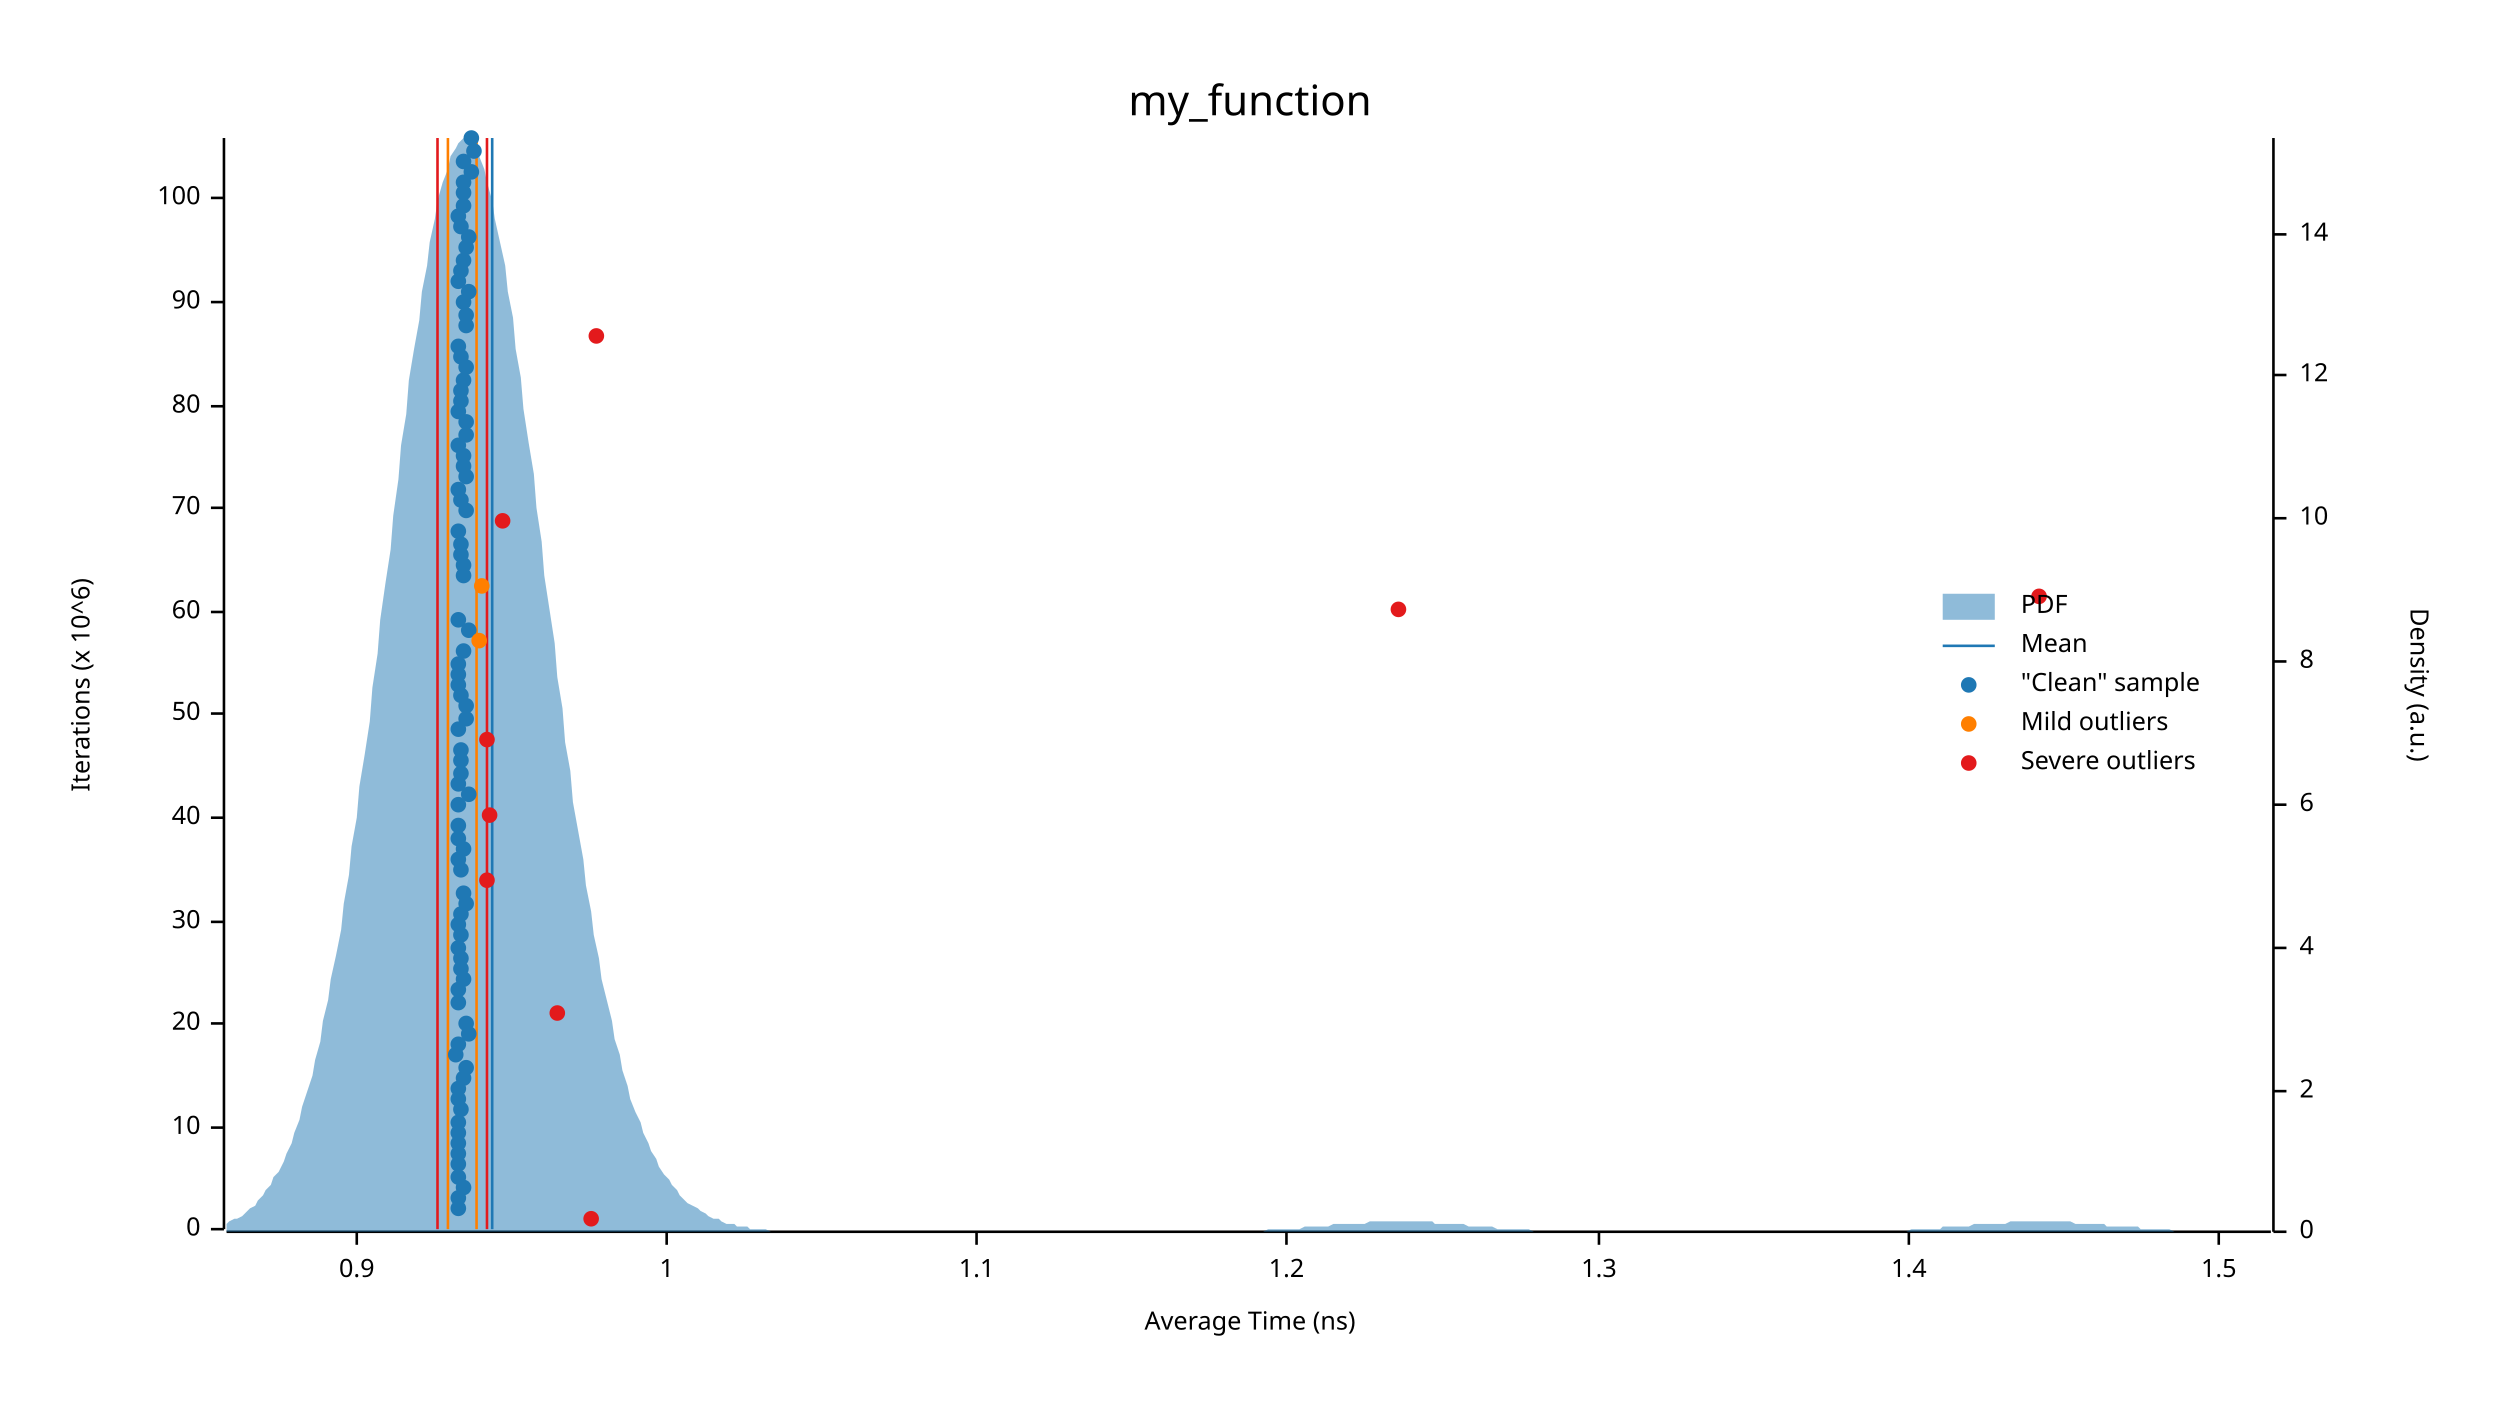
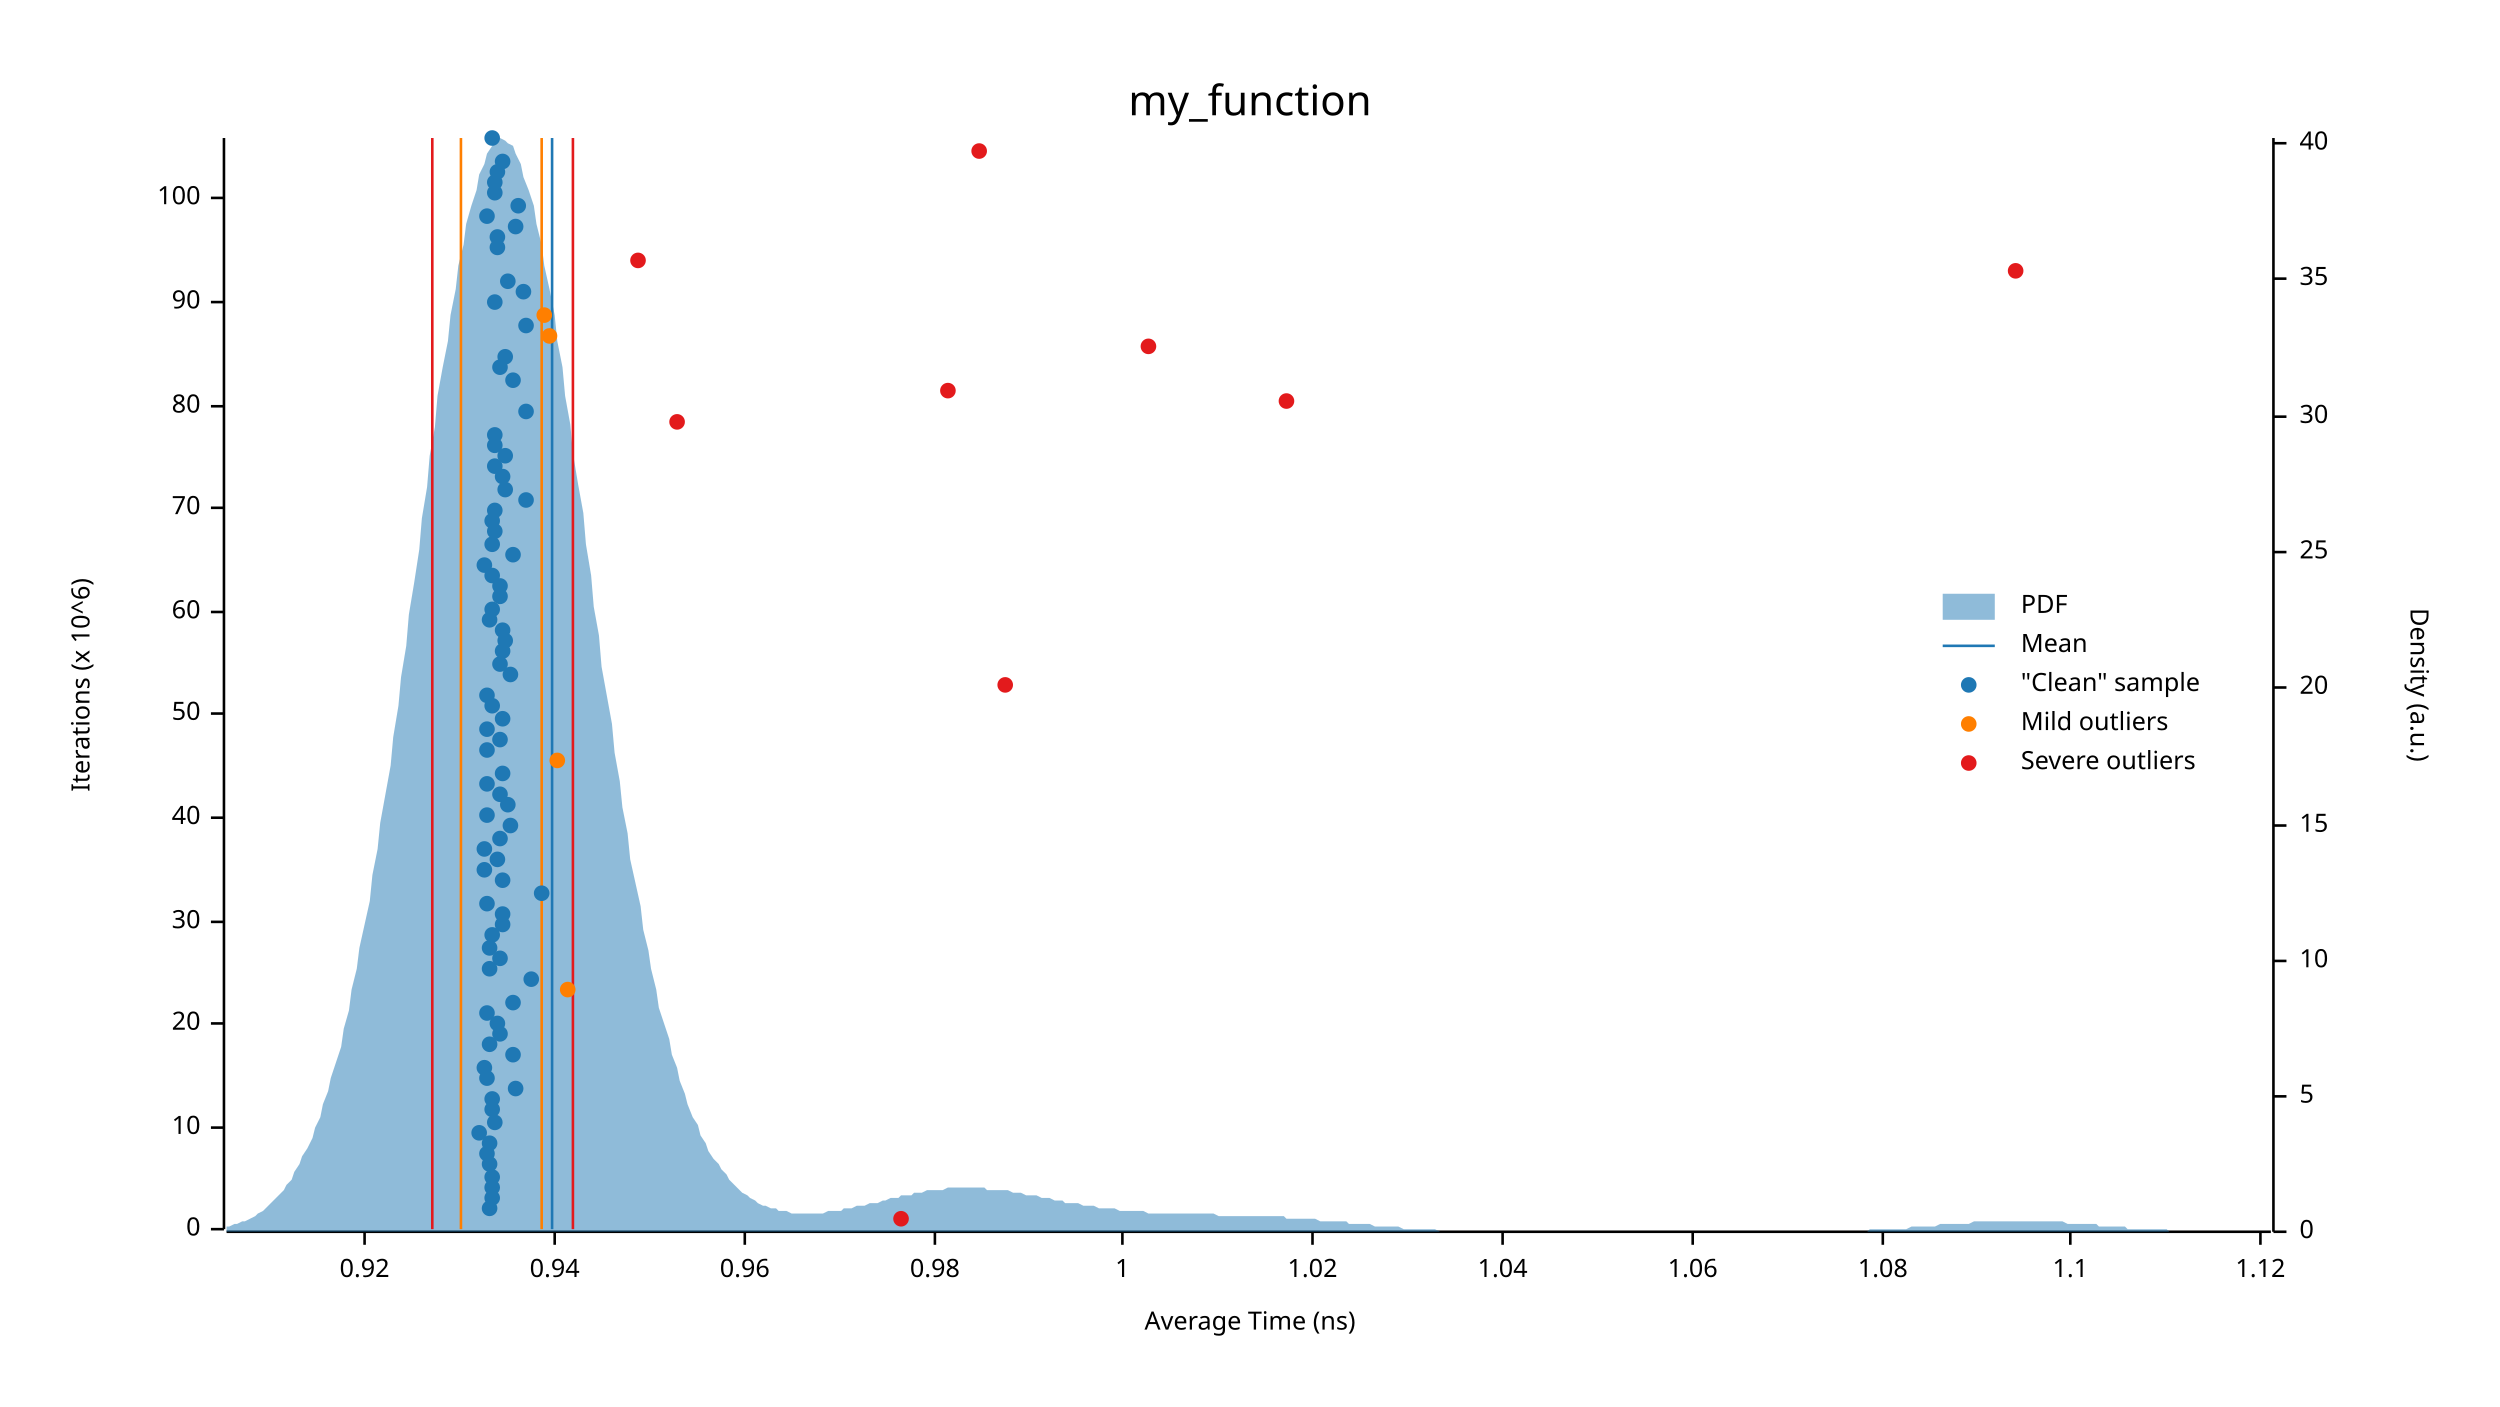
<svg xmlns="http://www.w3.org/2000/svg" width="960" height="540" viewBox="0 0 960 540">
  <text x="480" y="32" dy="0.76em" text-anchor="middle" font-family="sans-serif" font-size="16.129" opacity="1" fill="#000000">
my_function
</text>
  <text x="27" y="263" dy="0.76em" text-anchor="middle" font-family="sans-serif" font-size="9.677" opacity="1" fill="#000000" transform="rotate(270, 27, 263)">
Iterations (x 10^6)
</text>
  <text x="480" y="513" dy="-0.5ex" text-anchor="middle" font-family="sans-serif" font-size="9.677" opacity="1" fill="#000000">
Average Time (ns)
</text>
  <polyline fill="none" opacity="1" stroke="#000000" stroke-width="1" points="86,53 86,472 " />
  <text x="77" y="472" dy="0.5ex" text-anchor="end" font-family="sans-serif" font-size="9.677" opacity="1" fill="#000000">
0
</text>
  <polyline fill="none" opacity="1" stroke="#000000" stroke-width="1" points="81,472 86,472 " />
  <text x="77" y="433" dy="0.5ex" text-anchor="end" font-family="sans-serif" font-size="9.677" opacity="1" fill="#000000">
10
</text>
  <polyline fill="none" opacity="1" stroke="#000000" stroke-width="1" points="81,433 86,433 " />
  <text x="77" y="393" dy="0.5ex" text-anchor="end" font-family="sans-serif" font-size="9.677" opacity="1" fill="#000000">
20
</text>
  <polyline fill="none" opacity="1" stroke="#000000" stroke-width="1" points="81,393 86,393 " />
  <text x="77" y="354" dy="0.5ex" text-anchor="end" font-family="sans-serif" font-size="9.677" opacity="1" fill="#000000">
30
</text>
  <polyline fill="none" opacity="1" stroke="#000000" stroke-width="1" points="81,354 86,354 " />
  <text x="77" y="314" dy="0.5ex" text-anchor="end" font-family="sans-serif" font-size="9.677" opacity="1" fill="#000000">
40
</text>
  <polyline fill="none" opacity="1" stroke="#000000" stroke-width="1" points="81,314 86,314 " />
  <text x="77" y="274" dy="0.5ex" text-anchor="end" font-family="sans-serif" font-size="9.677" opacity="1" fill="#000000">
50
</text>
  <polyline fill="none" opacity="1" stroke="#000000" stroke-width="1" points="81,274 86,274 " />
  <text x="77" y="235" dy="0.5ex" text-anchor="end" font-family="sans-serif" font-size="9.677" opacity="1" fill="#000000">
60
</text>
  <polyline fill="none" opacity="1" stroke="#000000" stroke-width="1" points="81,235 86,235 " />
  <text x="77" y="195" dy="0.5ex" text-anchor="end" font-family="sans-serif" font-size="9.677" opacity="1" fill="#000000">
70
</text>
  <polyline fill="none" opacity="1" stroke="#000000" stroke-width="1" points="81,195 86,195 " />
  <text x="77" y="156" dy="0.5ex" text-anchor="end" font-family="sans-serif" font-size="9.677" opacity="1" fill="#000000">
80
</text>
  <polyline fill="none" opacity="1" stroke="#000000" stroke-width="1" points="81,156 86,156 " />
  <text x="77" y="116" dy="0.5ex" text-anchor="end" font-family="sans-serif" font-size="9.677" opacity="1" fill="#000000">
90
</text>
  <polyline fill="none" opacity="1" stroke="#000000" stroke-width="1" points="81,116 86,116 " />
  <text x="77" y="76" dy="0.5ex" text-anchor="end" font-family="sans-serif" font-size="9.677" opacity="1" fill="#000000">
100
</text>
  <polyline fill="none" opacity="1" stroke="#000000" stroke-width="1" points="81,76 86,76 " />
  <polyline fill="none" opacity="1" stroke="#000000" stroke-width="1" points="87,473 872,473 " />
-   <text x="137" y="483" dy="0.76em" text-anchor="middle" font-family="sans-serif" font-size="9.677" opacity="1" fill="#000000">
- 0.9
- </text>
-   <polyline fill="none" opacity="1" stroke="#000000" stroke-width="1" points="137,473 137,478 " />
-   <text x="256" y="483" dy="0.76em" text-anchor="middle" font-family="sans-serif" font-size="9.677" opacity="1" fill="#000000">
+   <text x="140" y="483" dy="0.76em" text-anchor="middle" font-family="sans-serif" font-size="9.677" opacity="1" fill="#000000">
+ 0.92
+ </text>
+   <polyline fill="none" opacity="1" stroke="#000000" stroke-width="1" points="140,473 140,478 " />
+   <text x="213" y="483" dy="0.76em" text-anchor="middle" font-family="sans-serif" font-size="9.677" opacity="1" fill="#000000">
+ 0.94
+ </text>
+   <polyline fill="none" opacity="1" stroke="#000000" stroke-width="1" points="213,473 213,478 " />
+   <text x="286" y="483" dy="0.76em" text-anchor="middle" font-family="sans-serif" font-size="9.677" opacity="1" fill="#000000">
+ 0.96
+ </text>
+   <polyline fill="none" opacity="1" stroke="#000000" stroke-width="1" points="286,473 286,478 " />
+   <text x="359" y="483" dy="0.76em" text-anchor="middle" font-family="sans-serif" font-size="9.677" opacity="1" fill="#000000">
+ 0.98
+ </text>
+   <polyline fill="none" opacity="1" stroke="#000000" stroke-width="1" points="359,473 359,478 " />
+   <text x="431" y="483" dy="0.76em" text-anchor="middle" font-family="sans-serif" font-size="9.677" opacity="1" fill="#000000">
1
</text>
-   <polyline fill="none" opacity="1" stroke="#000000" stroke-width="1" points="256,473 256,478 " />
-   <text x="375" y="483" dy="0.76em" text-anchor="middle" font-family="sans-serif" font-size="9.677" opacity="1" fill="#000000">
+   <polyline fill="none" opacity="1" stroke="#000000" stroke-width="1" points="431,473 431,478 " />
+   <text x="504" y="483" dy="0.76em" text-anchor="middle" font-family="sans-serif" font-size="9.677" opacity="1" fill="#000000">
+ 1.02
+ </text>
+   <polyline fill="none" opacity="1" stroke="#000000" stroke-width="1" points="504,473 504,478 " />
+   <text x="577" y="483" dy="0.76em" text-anchor="middle" font-family="sans-serif" font-size="9.677" opacity="1" fill="#000000">
+ 1.04
+ </text>
+   <polyline fill="none" opacity="1" stroke="#000000" stroke-width="1" points="577,473 577,478 " />
+   <text x="650" y="483" dy="0.76em" text-anchor="middle" font-family="sans-serif" font-size="9.677" opacity="1" fill="#000000">
+ 1.06
+ </text>
+   <polyline fill="none" opacity="1" stroke="#000000" stroke-width="1" points="650,473 650,478 " />
+   <text x="723" y="483" dy="0.76em" text-anchor="middle" font-family="sans-serif" font-size="9.677" opacity="1" fill="#000000">
+ 1.08
+ </text>
+   <polyline fill="none" opacity="1" stroke="#000000" stroke-width="1" points="723,473 723,478 " />
+   <text x="795" y="483" dy="0.76em" text-anchor="middle" font-family="sans-serif" font-size="9.677" opacity="1" fill="#000000">
1.1
</text>
-   <polyline fill="none" opacity="1" stroke="#000000" stroke-width="1" points="375,473 375,478 " />
-   <text x="494" y="483" dy="0.76em" text-anchor="middle" font-family="sans-serif" font-size="9.677" opacity="1" fill="#000000">
- 1.2
- </text>
-   <polyline fill="none" opacity="1" stroke="#000000" stroke-width="1" points="494,473 494,478 " />
-   <text x="614" y="483" dy="0.76em" text-anchor="middle" font-family="sans-serif" font-size="9.677" opacity="1" fill="#000000">
- 1.3
- </text>
-   <polyline fill="none" opacity="1" stroke="#000000" stroke-width="1" points="614,473 614,478 " />
-   <text x="733" y="483" dy="0.76em" text-anchor="middle" font-family="sans-serif" font-size="9.677" opacity="1" fill="#000000">
- 1.4
- </text>
-   <polyline fill="none" opacity="1" stroke="#000000" stroke-width="1" points="733,473 733,478 " />
-   <text x="852" y="483" dy="0.76em" text-anchor="middle" font-family="sans-serif" font-size="9.677" opacity="1" fill="#000000">
- 1.5
- </text>
-   <polyline fill="none" opacity="1" stroke="#000000" stroke-width="1" points="852,473 852,478 " />
+   <polyline fill="none" opacity="1" stroke="#000000" stroke-width="1" points="795,473 795,478 " />
+   <text x="868" y="483" dy="0.76em" text-anchor="middle" font-family="sans-serif" font-size="9.677" opacity="1" fill="#000000">
+ 1.12
+ </text>
+   <polyline fill="none" opacity="1" stroke="#000000" stroke-width="1" points="868,473 868,478 " />
  <text x="933" y="263" dy="0.76em" text-anchor="middle" font-family="sans-serif" font-size="9.677" opacity="1" fill="#000000" transform="rotate(90, 933, 263)">
Density (a.u.)
</text>
  <polyline fill="none" opacity="1" stroke="#000000" stroke-width="1" points="873,53 873,473 " />
  <text x="883" y="473" dy="0.5ex" text-anchor="start" font-family="sans-serif" font-size="9.677" opacity="1" fill="#000000">
0
</text>
  <polyline fill="none" opacity="1" stroke="#000000" stroke-width="1" points="873,473 878,473 " />
-   <text x="883" y="419" dy="0.5ex" text-anchor="start" font-family="sans-serif" font-size="9.677" opacity="1" fill="#000000">
- 2
- </text>
-   <polyline fill="none" opacity="1" stroke="#000000" stroke-width="1" points="873,419 878,419 " />
-   <text x="883" y="364" dy="0.5ex" text-anchor="start" font-family="sans-serif" font-size="9.677" opacity="1" fill="#000000">
- 4
- </text>
-   <polyline fill="none" opacity="1" stroke="#000000" stroke-width="1" points="873,364 878,364 " />
-   <text x="883" y="309" dy="0.5ex" text-anchor="start" font-family="sans-serif" font-size="9.677" opacity="1" fill="#000000">
- 6
- </text>
-   <polyline fill="none" opacity="1" stroke="#000000" stroke-width="1" points="873,309 878,309 " />
-   <text x="883" y="254" dy="0.5ex" text-anchor="start" font-family="sans-serif" font-size="9.677" opacity="1" fill="#000000">
- 8
- </text>
-   <polyline fill="none" opacity="1" stroke="#000000" stroke-width="1" points="873,254 878,254 " />
-   <text x="883" y="199" dy="0.5ex" text-anchor="start" font-family="sans-serif" font-size="9.677" opacity="1" fill="#000000">
+   <text x="883" y="421" dy="0.5ex" text-anchor="start" font-family="sans-serif" font-size="9.677" opacity="1" fill="#000000">
+ 5
+ </text>
+   <polyline fill="none" opacity="1" stroke="#000000" stroke-width="1" points="873,421 878,421 " />
+   <text x="883" y="369" dy="0.5ex" text-anchor="start" font-family="sans-serif" font-size="9.677" opacity="1" fill="#000000">
10
</text>
-   <polyline fill="none" opacity="1" stroke="#000000" stroke-width="1" points="873,199 878,199 " />
-   <text x="883" y="144" dy="0.5ex" text-anchor="start" font-family="sans-serif" font-size="9.677" opacity="1" fill="#000000">
- 12
- </text>
-   <polyline fill="none" opacity="1" stroke="#000000" stroke-width="1" points="873,144 878,144 " />
-   <text x="883" y="90" dy="0.5ex" text-anchor="start" font-family="sans-serif" font-size="9.677" opacity="1" fill="#000000">
- 14
- </text>
-   <polyline fill="none" opacity="1" stroke="#000000" stroke-width="1" points="873,90 878,90 " />
-   <polygon opacity="0.5" fill="#1F78B4" points="87,470 88,469 90,468 91,468 93,467 94,466 96,464 98,463 99,461 101,459 102,457 104,455 105,452 107,450 109,446 110,443 112,439 113,435 115,430 116,425 118,419 120,413 121,407 123,400 124,392 126,384 127,376 129,367 131,357 132,347 134,336 135,325 137,314 138,302 140,290 142,277 143,264 145,251 146,238 148,224 150,211 151,198 153,184 154,171 156,159 157,146 159,134 161,123 162,112 164,102 165,93 167,84 168,77 170,70 172,65 173,60 175,57 176,55 178,53 179,54 181,55 183,57 184,60 186,65 187,70 189,77 190,84 192,93 194,102 195,112 197,122 198,134 200,145 201,157 203,170 205,182 206,195 208,208 209,221 211,234 213,247 214,260 216,272 217,285 219,296 220,308 222,319 224,330 225,340 227,350 228,359 230,368 231,376 233,384 235,392 236,399 238,405 239,411 241,417 242,422 244,427 246,431 247,435 249,439 250,442 252,445 253,448 255,451 257,453 258,455 260,457 261,459 263,461 264,462 266,463 268,464 269,465 271,466 272,467 274,468 276,468 277,469 279,470 280,470 282,470 283,471 285,471 287,471 288,472 290,472 291,472 293,472 294,472 296,473 298,473 299,473 301,473 302,473 304,473 305,473 307,473 309,473 310,473 312,473 313,473 315,473 316,473 318,473 320,473 321,473 323,473 324,473 326,473 327,473 329,473 331,473 332,473 334,473 335,473 337,473 339,473 340,473 342,473 343,473 345,473 346,473 348,473 350,473 351,473 353,473 354,473 356,473 357,473 359,473 361,473 362,473 364,473 365,473 367,473 368,473 370,473 372,473 373,473 375,473 376,473 378,473 379,473 381,473 383,473 384,473 386,473 387,473 389,473 391,473 392,473 394,473 395,473 397,473 398,473 400,473 402,473 403,473 405,473 406,473 408,473 409,473 411,473 413,473 414,473 416,473 417,473 419,473 420,473 422,473 424,473 425,473 427,473 428,473 430,473 431,473 433,473 435,473 436,473 438,473 439,473 441,473 442,473 444,473 446,473 447,473 449,473 450,473 452,473 454,473 455,473 457,473 458,473 460,473 461,473 463,473 465,473 466,473 468,473 469,473 471,473 472,473 474,473 476,473 477,473 479,473 480,473 482,473 483,473 485,473 487,472 488,472 490,472 491,472 493,472 494,472 496,472 498,472 499,472 501,471 502,471 504,471 505,471 507,471 509,471 510,471 512,470 513,470 515,470 517,470 518,470 520,470 521,470 523,470 524,470 526,469 528,469 529,469 531,469 532,469 534,469 535,469 537,469 539,469 540,469 542,469 543,469 545,469 546,469 548,469 550,469 551,470 553,470 554,470 556,470 557,470 559,470 561,470 562,470 564,471 565,471 567,471 568,471 570,471 572,471 573,471 575,472 576,472 578,472 580,472 581,472 583,472 584,472 586,472 587,472 589,473 591,473 592,473 594,473 595,473 597,473 598,473 600,473 602,473 603,473 605,473 606,473 608,473 609,473 611,473 613,473 614,473 616,473 617,473 619,473 620,473 622,473 624,473 625,473 627,473 628,473 630,473 632,473 633,473 635,473 636,473 638,473 639,473 641,473 643,473 644,473 646,473 647,473 649,473 650,473 652,473 654,473 655,473 657,473 658,473 660,473 661,473 663,473 665,473 666,473 668,473 669,473 671,473 672,473 674,473 676,473 677,473 679,473 680,473 682,473 683,473 685,473 687,473 688,473 690,473 691,473 693,473 695,473 696,473 698,473 699,473 701,473 702,473 704,473 706,473 707,473 709,473 710,473 712,473 713,473 715,473 717,473 718,473 720,473 721,473 723,473 724,473 726,473 728,473 729,473 731,473 732,473 734,472 735,472 737,472 739,472 740,472 742,472 743,472 745,472 746,471 748,471 750,471 751,471 753,471 754,471 756,471 758,470 759,470 761,470 762,470 764,470 765,470 767,470 769,470 770,470 772,469 773,469 775,469 776,469 778,469 780,469 781,469 783,469 784,469 786,469 787,469 789,469 791,469 792,469 794,469 795,469 797,470 798,470 800,470 802,470 803,470 805,470 806,470 808,470 809,471 811,471 813,471 814,471 816,471 817,471 819,471 821,471 822,472 824,472 825,472 827,472 828,472 830,472 832,472 833,472 835,473 836,473 838,473 839,473 841,473 843,473 844,473 846,473 847,473 849,473 850,473 852,473 854,473 855,473 857,473 858,473 860,473 861,473 863,473 865,473 866,473 868,473 869,473 871,473 873,473 873,473 87,473 " />
-   <polyline fill="none" opacity="1" stroke="#1F78B4" stroke-width="1" points="189,472 189,53 " />
-   <polyline fill="none" opacity="1" stroke="#FF7F00" stroke-width="1" points="172,472 172,53 " />
-   <polyline fill="none" opacity="1" stroke="#FF7F00" stroke-width="1" points="183,472 183,53 " />
-   <polyline fill="none" opacity="1" stroke="#E31A1C" stroke-width="1" points="168,472 168,53 " />
-   <polyline fill="none" opacity="1" stroke="#E31A1C" stroke-width="1" points="187,472 187,53 " />
-   <circle cx="176" cy="464" r="3" opacity="1" fill="#1F78B4" stroke="none" stroke-width="1" />
-   <circle cx="176" cy="460" r="3" opacity="1" fill="#1F78B4" stroke="none" stroke-width="1" />
-   <circle cx="178" cy="456" r="3" opacity="1" fill="#1F78B4" stroke="none" stroke-width="1" />
-   <circle cx="176" cy="452" r="3" opacity="1" fill="#1F78B4" stroke="none" stroke-width="1" />
-   <circle cx="176" cy="447" r="3" opacity="1" fill="#1F78B4" stroke="none" stroke-width="1" />
-   <circle cx="176" cy="443" r="3" opacity="1" fill="#1F78B4" stroke="none" stroke-width="1" />
-   <circle cx="176" cy="439" r="3" opacity="1" fill="#1F78B4" stroke="none" stroke-width="1" />
-   <circle cx="176" cy="435" r="3" opacity="1" fill="#1F78B4" stroke="none" stroke-width="1" />
-   <circle cx="176" cy="431" r="3" opacity="1" fill="#1F78B4" stroke="none" stroke-width="1" />
-   <circle cx="177" cy="426" r="3" opacity="1" fill="#1F78B4" stroke="none" stroke-width="1" />
-   <circle cx="176" cy="422" r="3" opacity="1" fill="#1F78B4" stroke="none" stroke-width="1" />
-   <circle cx="176" cy="418" r="3" opacity="1" fill="#1F78B4" stroke="none" stroke-width="1" />
-   <circle cx="178" cy="414" r="3" opacity="1" fill="#1F78B4" stroke="none" stroke-width="1" />
-   <circle cx="179" cy="410" r="3" opacity="1" fill="#1F78B4" stroke="none" stroke-width="1" />
-   <circle cx="175" cy="405" r="3" opacity="1" fill="#1F78B4" stroke="none" stroke-width="1" />
-   <circle cx="176" cy="401" r="3" opacity="1" fill="#1F78B4" stroke="none" stroke-width="1" />
-   <circle cx="180" cy="397" r="3" opacity="1" fill="#1F78B4" stroke="none" stroke-width="1" />
-   <circle cx="179" cy="393" r="3" opacity="1" fill="#1F78B4" stroke="none" stroke-width="1" />
-   <circle cx="176" cy="385" r="3" opacity="1" fill="#1F78B4" stroke="none" stroke-width="1" />
-   <circle cx="176" cy="380" r="3" opacity="1" fill="#1F78B4" stroke="none" stroke-width="1" />
-   <circle cx="178" cy="376" r="3" opacity="1" fill="#1F78B4" stroke="none" stroke-width="1" />
-   <circle cx="177" cy="372" r="3" opacity="1" fill="#1F78B4" stroke="none" stroke-width="1" />
-   <circle cx="177" cy="368" r="3" opacity="1" fill="#1F78B4" stroke="none" stroke-width="1" />
-   <circle cx="176" cy="364" r="3" opacity="1" fill="#1F78B4" stroke="none" stroke-width="1" />
-   <circle cx="177" cy="359" r="3" opacity="1" fill="#1F78B4" stroke="none" stroke-width="1" />
-   <circle cx="176" cy="355" r="3" opacity="1" fill="#1F78B4" stroke="none" stroke-width="1" />
-   <circle cx="177" cy="351" r="3" opacity="1" fill="#1F78B4" stroke="none" stroke-width="1" />
-   <circle cx="179" cy="347" r="3" opacity="1" fill="#1F78B4" stroke="none" stroke-width="1" />
-   <circle cx="178" cy="343" r="3" opacity="1" fill="#1F78B4" stroke="none" stroke-width="1" />
-   <circle cx="177" cy="334" r="3" opacity="1" fill="#1F78B4" stroke="none" stroke-width="1" />
-   <circle cx="176" cy="330" r="3" opacity="1" fill="#1F78B4" stroke="none" stroke-width="1" />
-   <circle cx="178" cy="326" r="3" opacity="1" fill="#1F78B4" stroke="none" stroke-width="1" />
-   <circle cx="176" cy="322" r="3" opacity="1" fill="#1F78B4" stroke="none" stroke-width="1" />
-   <circle cx="176" cy="317" r="3" opacity="1" fill="#1F78B4" stroke="none" stroke-width="1" />
-   <circle cx="176" cy="309" r="3" opacity="1" fill="#1F78B4" stroke="none" stroke-width="1" />
-   <circle cx="180" cy="305" r="3" opacity="1" fill="#1F78B4" stroke="none" stroke-width="1" />
-   <circle cx="176" cy="301" r="3" opacity="1" fill="#1F78B4" stroke="none" stroke-width="1" />
-   <circle cx="177" cy="297" r="3" opacity="1" fill="#1F78B4" stroke="none" stroke-width="1" />
-   <circle cx="177" cy="292" r="3" opacity="1" fill="#1F78B4" stroke="none" stroke-width="1" />
-   <circle cx="177" cy="288" r="3" opacity="1" fill="#1F78B4" stroke="none" stroke-width="1" />
-   <circle cx="176" cy="280" r="3" opacity="1" fill="#1F78B4" stroke="none" stroke-width="1" />
-   <circle cx="179" cy="276" r="3" opacity="1" fill="#1F78B4" stroke="none" stroke-width="1" />
-   <circle cx="179" cy="271" r="3" opacity="1" fill="#1F78B4" stroke="none" stroke-width="1" />
-   <circle cx="177" cy="267" r="3" opacity="1" fill="#1F78B4" stroke="none" stroke-width="1" />
-   <circle cx="176" cy="263" r="3" opacity="1" fill="#1F78B4" stroke="none" stroke-width="1" />
-   <circle cx="176" cy="259" r="3" opacity="1" fill="#1F78B4" stroke="none" stroke-width="1" />
-   <circle cx="176" cy="255" r="3" opacity="1" fill="#1F78B4" stroke="none" stroke-width="1" />
-   <circle cx="178" cy="250" r="3" opacity="1" fill="#1F78B4" stroke="none" stroke-width="1" />
-   <circle cx="180" cy="242" r="3" opacity="1" fill="#1F78B4" stroke="none" stroke-width="1" />
-   <circle cx="176" cy="238" r="3" opacity="1" fill="#1F78B4" stroke="none" stroke-width="1" />
-   <circle cx="178" cy="221" r="3" opacity="1" fill="#1F78B4" stroke="none" stroke-width="1" />
-   <circle cx="178" cy="217" r="3" opacity="1" fill="#1F78B4" stroke="none" stroke-width="1" />
-   <circle cx="177" cy="213" r="3" opacity="1" fill="#1F78B4" stroke="none" stroke-width="1" />
-   <circle cx="177" cy="209" r="3" opacity="1" fill="#1F78B4" stroke="none" stroke-width="1" />
-   <circle cx="176" cy="204" r="3" opacity="1" fill="#1F78B4" stroke="none" stroke-width="1" />
-   <circle cx="179" cy="196" r="3" opacity="1" fill="#1F78B4" stroke="none" stroke-width="1" />
-   <circle cx="177" cy="192" r="3" opacity="1" fill="#1F78B4" stroke="none" stroke-width="1" />
-   <circle cx="176" cy="188" r="3" opacity="1" fill="#1F78B4" stroke="none" stroke-width="1" />
-   <circle cx="179" cy="183" r="3" opacity="1" fill="#1F78B4" stroke="none" stroke-width="1" />
-   <circle cx="178" cy="179" r="3" opacity="1" fill="#1F78B4" stroke="none" stroke-width="1" />
-   <circle cx="178" cy="175" r="3" opacity="1" fill="#1F78B4" stroke="none" stroke-width="1" />
-   <circle cx="176" cy="171" r="3" opacity="1" fill="#1F78B4" stroke="none" stroke-width="1" />
-   <circle cx="179" cy="167" r="3" opacity="1" fill="#1F78B4" stroke="none" stroke-width="1" />
-   <circle cx="179" cy="162" r="3" opacity="1" fill="#1F78B4" stroke="none" stroke-width="1" />
-   <circle cx="176" cy="158" r="3" opacity="1" fill="#1F78B4" stroke="none" stroke-width="1" />
-   <circle cx="177" cy="154" r="3" opacity="1" fill="#1F78B4" stroke="none" stroke-width="1" />
-   <circle cx="177" cy="150" r="3" opacity="1" fill="#1F78B4" stroke="none" stroke-width="1" />
-   <circle cx="178" cy="146" r="3" opacity="1" fill="#1F78B4" stroke="none" stroke-width="1" />
-   <circle cx="179" cy="141" r="3" opacity="1" fill="#1F78B4" stroke="none" stroke-width="1" />
-   <circle cx="177" cy="137" r="3" opacity="1" fill="#1F78B4" stroke="none" stroke-width="1" />
-   <circle cx="176" cy="133" r="3" opacity="1" fill="#1F78B4" stroke="none" stroke-width="1" />
-   <circle cx="179" cy="125" r="3" opacity="1" fill="#1F78B4" stroke="none" stroke-width="1" />
-   <circle cx="179" cy="121" r="3" opacity="1" fill="#1F78B4" stroke="none" stroke-width="1" />
-   <circle cx="178" cy="116" r="3" opacity="1" fill="#1F78B4" stroke="none" stroke-width="1" />
-   <circle cx="180" cy="112" r="3" opacity="1" fill="#1F78B4" stroke="none" stroke-width="1" />
-   <circle cx="176" cy="108" r="3" opacity="1" fill="#1F78B4" stroke="none" stroke-width="1" />
-   <circle cx="177" cy="104" r="3" opacity="1" fill="#1F78B4" stroke="none" stroke-width="1" />
-   <circle cx="178" cy="100" r="3" opacity="1" fill="#1F78B4" stroke="none" stroke-width="1" />
-   <circle cx="179" cy="95" r="3" opacity="1" fill="#1F78B4" stroke="none" stroke-width="1" />
-   <circle cx="180" cy="91" r="3" opacity="1" fill="#1F78B4" stroke="none" stroke-width="1" />
-   <circle cx="177" cy="87" r="3" opacity="1" fill="#1F78B4" stroke="none" stroke-width="1" />
-   <circle cx="176" cy="83" r="3" opacity="1" fill="#1F78B4" stroke="none" stroke-width="1" />
-   <circle cx="178" cy="79" r="3" opacity="1" fill="#1F78B4" stroke="none" stroke-width="1" />
-   <circle cx="178" cy="74" r="3" opacity="1" fill="#1F78B4" stroke="none" stroke-width="1" />
-   <circle cx="178" cy="70" r="3" opacity="1" fill="#1F78B4" stroke="none" stroke-width="1" />
-   <circle cx="181" cy="66" r="3" opacity="1" fill="#1F78B4" stroke="none" stroke-width="1" />
-   <circle cx="178" cy="62" r="3" opacity="1" fill="#1F78B4" stroke="none" stroke-width="1" />
-   <circle cx="182" cy="58" r="3" opacity="1" fill="#1F78B4" stroke="none" stroke-width="1" />
-   <circle cx="181" cy="53" r="3" opacity="1" fill="#1F78B4" stroke="none" stroke-width="1" />
-   <circle cx="184" cy="246" r="3" opacity="1" fill="#FF7F00" stroke="none" stroke-width="1" />
-   <circle cx="185" cy="225" r="3" opacity="1" fill="#FF7F00" stroke="none" stroke-width="1" />
-   <circle cx="227" cy="468" r="3" opacity="1" fill="#E31A1C" stroke="none" stroke-width="1" />
-   <circle cx="214" cy="389" r="3" opacity="1" fill="#E31A1C" stroke="none" stroke-width="1" />
-   <circle cx="187" cy="338" r="3" opacity="1" fill="#E31A1C" stroke="none" stroke-width="1" />
-   <circle cx="188" cy="313" r="3" opacity="1" fill="#E31A1C" stroke="none" stroke-width="1" />
-   <circle cx="187" cy="284" r="3" opacity="1" fill="#E31A1C" stroke="none" stroke-width="1" />
-   <circle cx="537" cy="234" r="3" opacity="1" fill="#E31A1C" stroke="none" stroke-width="1" />
-   <circle cx="783" cy="229" r="3" opacity="1" fill="#E31A1C" stroke="none" stroke-width="1" />
-   <circle cx="193" cy="200" r="3" opacity="1" fill="#E31A1C" stroke="none" stroke-width="1" />
-   <circle cx="229" cy="129" r="3" opacity="1" fill="#E31A1C" stroke="none" stroke-width="1" />
+   <polyline fill="none" opacity="1" stroke="#000000" stroke-width="1" points="873,369 878,369 " />
+   <text x="883" y="317" dy="0.5ex" text-anchor="start" font-family="sans-serif" font-size="9.677" opacity="1" fill="#000000">
+ 15
+ </text>
+   <polyline fill="none" opacity="1" stroke="#000000" stroke-width="1" points="873,317 878,317 " />
+   <text x="883" y="264" dy="0.5ex" text-anchor="start" font-family="sans-serif" font-size="9.677" opacity="1" fill="#000000">
+ 20
+ </text>
+   <polyline fill="none" opacity="1" stroke="#000000" stroke-width="1" points="873,264 878,264 " />
+   <text x="883" y="212" dy="0.5ex" text-anchor="start" font-family="sans-serif" font-size="9.677" opacity="1" fill="#000000">
+ 25
+ </text>
+   <polyline fill="none" opacity="1" stroke="#000000" stroke-width="1" points="873,212 878,212 " />
+   <text x="883" y="160" dy="0.5ex" text-anchor="start" font-family="sans-serif" font-size="9.677" opacity="1" fill="#000000">
+ 30
+ </text>
+   <polyline fill="none" opacity="1" stroke="#000000" stroke-width="1" points="873,160 878,160 " />
+   <text x="883" y="107" dy="0.5ex" text-anchor="start" font-family="sans-serif" font-size="9.677" opacity="1" fill="#000000">
+ 35
+ </text>
+   <polyline fill="none" opacity="1" stroke="#000000" stroke-width="1" points="873,107 878,107 " />
+   <text x="883" y="55" dy="0.5ex" text-anchor="start" font-family="sans-serif" font-size="9.677" opacity="1" fill="#000000">
+ 40
+ </text>
+   <polyline fill="none" opacity="1" stroke="#000000" stroke-width="1" points="873,55 878,55 " />
+   <polygon opacity="0.5" fill="#1F78B4" points="87,471 88,471 90,470 91,470 93,469 94,469 96,468 98,467 99,466 101,465 102,464 104,462 105,461 107,459 109,457 110,455 112,453 113,450 115,447 116,444 118,441 120,437 121,433 123,429 124,424 126,419 127,414 129,408 131,402 132,395 134,388 135,380 137,372 138,364 140,355 142,346 143,336 145,326 146,316 148,305 150,294 151,283 153,271 154,260 156,248 157,236 159,224 161,211 162,199 164,187 165,175 167,164 168,152 170,141 172,131 173,121 175,111 176,102 178,94 179,86 181,79 183,73 184,67 186,63 187,59 189,56 190,54 192,53 194,54 195,55 197,56 198,59 200,63 201,68 203,73 205,79 206,86 208,94 209,102 211,111 213,121 214,131 216,141 217,152 219,163 220,174 222,186 224,197 225,209 227,221 228,233 230,244 231,256 233,267 235,278 236,289 238,300 239,310 241,320 242,330 244,339 246,348 247,357 249,365 250,372 252,380 253,387 255,393 257,399 258,405 260,410 261,415 263,420 264,424 266,429 268,432 269,436 271,439 272,442 274,445 276,447 277,449 279,451 280,453 282,455 283,456 285,458 287,459 288,460 290,461 291,462 293,463 294,463 296,464 298,464 299,465 301,465 302,465 304,466 305,466 307,466 309,466 310,466 312,466 313,466 315,466 316,466 318,465 320,465 321,465 323,465 324,464 326,464 327,464 329,463 331,463 332,463 334,462 335,462 337,462 339,461 340,461 342,460 343,460 345,460 346,459 348,459 350,459 351,458 353,458 354,458 356,457 357,457 359,457 361,457 362,457 364,456 365,456 367,456 368,456 370,456 372,456 373,456 375,456 376,456 378,456 379,457 381,457 383,457 384,457 386,457 387,457 389,458 391,458 392,458 394,459 395,459 397,459 398,459 400,460 402,460 403,460 405,461 406,461 408,461 409,462 411,462 413,462 414,462 416,463 417,463 419,463 420,463 422,464 424,464 425,464 427,464 428,464 430,465 431,465 433,465 435,465 436,465 438,465 439,465 441,466 442,466 444,466 446,466 447,466 449,466 450,466 452,466 454,466 455,466 457,466 458,466 460,466 461,466 463,466 465,466 466,466 468,467 469,467 471,467 472,467 474,467 476,467 477,467 479,467 480,467 482,467 483,467 485,467 487,467 488,467 490,467 491,467 493,467 494,468 496,468 498,468 499,468 501,468 502,468 504,468 505,468 507,469 509,469 510,469 512,469 513,469 515,469 517,469 518,470 520,470 521,470 523,470 524,470 526,470 528,471 529,471 531,471 532,471 534,471 535,471 537,471 539,472 540,472 542,472 543,472 545,472 546,472 548,472 550,472 551,472 553,473 554,473 556,473 557,473 559,473 561,473 562,473 564,473 565,473 567,473 568,473 570,473 572,473 573,473 575,473 576,473 578,473 580,473 581,473 583,473 584,473 586,473 587,473 589,473 591,473 592,473 594,473 595,473 597,473 598,473 600,473 602,473 603,473 605,473 606,473 608,473 609,473 611,473 613,473 614,473 616,473 617,473 619,473 620,473 622,473 624,473 625,473 627,473 628,473 630,473 632,473 633,473 635,473 636,473 638,473 639,473 641,473 643,473 644,473 646,473 647,473 649,473 650,473 652,473 654,473 655,473 657,473 658,473 660,473 661,473 663,473 665,473 666,473 668,473 669,473 671,473 672,473 674,473 676,473 677,473 679,473 680,473 682,473 683,473 685,473 687,473 688,473 690,473 691,473 693,473 695,473 696,473 698,473 699,473 701,473 702,473 704,473 706,473 707,473 709,473 710,473 712,473 713,473 715,473 717,473 718,472 720,472 721,472 723,472 724,472 726,472 728,472 729,472 731,472 732,472 734,471 735,471 737,471 739,471 740,471 742,471 743,471 745,470 746,470 748,470 750,470 751,470 753,470 754,470 756,470 758,469 759,469 761,469 762,469 764,469 765,469 767,469 769,469 770,469 772,469 773,469 775,469 776,469 778,469 780,469 781,469 783,469 784,469 786,469 787,469 789,469 791,469 792,469 794,470 795,470 797,470 798,470 800,470 802,470 803,470 805,470 806,471 808,471 809,471 811,471 813,471 814,471 816,471 817,472 819,472 821,472 822,472 824,472 825,472 827,472 828,472 830,472 832,472 833,473 835,473 836,473 838,473 839,473 841,473 843,473 844,473 846,473 847,473 849,473 850,473 852,473 854,473 855,473 857,473 858,473 860,473 861,473 863,473 865,473 866,473 868,473 869,473 871,473 873,473 873,473 87,473 " />
+   <polyline fill="none" opacity="1" stroke="#1F78B4" stroke-width="1" points="212,472 212,53 " />
+   <polyline fill="none" opacity="1" stroke="#FF7F00" stroke-width="1" points="177,472 177,53 " />
+   <polyline fill="none" opacity="1" stroke="#FF7F00" stroke-width="1" points="208,472 208,53 " />
+   <polyline fill="none" opacity="1" stroke="#E31A1C" stroke-width="1" points="166,472 166,53 " />
+   <polyline fill="none" opacity="1" stroke="#E31A1C" stroke-width="1" points="220,472 220,53 " />
+   <circle cx="188" cy="464" r="3" opacity="1" fill="#1F78B4" stroke="none" stroke-width="1" />
+   <circle cx="189" cy="460" r="3" opacity="1" fill="#1F78B4" stroke="none" stroke-width="1" />
+   <circle cx="189" cy="456" r="3" opacity="1" fill="#1F78B4" stroke="none" stroke-width="1" />
+   <circle cx="189" cy="452" r="3" opacity="1" fill="#1F78B4" stroke="none" stroke-width="1" />
+   <circle cx="188" cy="447" r="3" opacity="1" fill="#1F78B4" stroke="none" stroke-width="1" />
+   <circle cx="187" cy="443" r="3" opacity="1" fill="#1F78B4" stroke="none" stroke-width="1" />
+   <circle cx="188" cy="439" r="3" opacity="1" fill="#1F78B4" stroke="none" stroke-width="1" />
+   <circle cx="184" cy="435" r="3" opacity="1" fill="#1F78B4" stroke="none" stroke-width="1" />
+   <circle cx="190" cy="431" r="3" opacity="1" fill="#1F78B4" stroke="none" stroke-width="1" />
+   <circle cx="189" cy="426" r="3" opacity="1" fill="#1F78B4" stroke="none" stroke-width="1" />
+   <circle cx="189" cy="422" r="3" opacity="1" fill="#1F78B4" stroke="none" stroke-width="1" />
+   <circle cx="198" cy="418" r="3" opacity="1" fill="#1F78B4" stroke="none" stroke-width="1" />
+   <circle cx="187" cy="414" r="3" opacity="1" fill="#1F78B4" stroke="none" stroke-width="1" />
+   <circle cx="186" cy="410" r="3" opacity="1" fill="#1F78B4" stroke="none" stroke-width="1" />
+   <circle cx="197" cy="405" r="3" opacity="1" fill="#1F78B4" stroke="none" stroke-width="1" />
+   <circle cx="188" cy="401" r="3" opacity="1" fill="#1F78B4" stroke="none" stroke-width="1" />
+   <circle cx="192" cy="397" r="3" opacity="1" fill="#1F78B4" stroke="none" stroke-width="1" />
+   <circle cx="191" cy="393" r="3" opacity="1" fill="#1F78B4" stroke="none" stroke-width="1" />
+   <circle cx="187" cy="389" r="3" opacity="1" fill="#1F78B4" stroke="none" stroke-width="1" />
+   <circle cx="197" cy="385" r="3" opacity="1" fill="#1F78B4" stroke="none" stroke-width="1" />
+   <circle cx="204" cy="376" r="3" opacity="1" fill="#1F78B4" stroke="none" stroke-width="1" />
+   <circle cx="188" cy="372" r="3" opacity="1" fill="#1F78B4" stroke="none" stroke-width="1" />
+   <circle cx="192" cy="368" r="3" opacity="1" fill="#1F78B4" stroke="none" stroke-width="1" />
+   <circle cx="188" cy="364" r="3" opacity="1" fill="#1F78B4" stroke="none" stroke-width="1" />
+   <circle cx="189" cy="359" r="3" opacity="1" fill="#1F78B4" stroke="none" stroke-width="1" />
+   <circle cx="193" cy="355" r="3" opacity="1" fill="#1F78B4" stroke="none" stroke-width="1" />
+   <circle cx="193" cy="351" r="3" opacity="1" fill="#1F78B4" stroke="none" stroke-width="1" />
+   <circle cx="187" cy="347" r="3" opacity="1" fill="#1F78B4" stroke="none" stroke-width="1" />
+   <circle cx="208" cy="343" r="3" opacity="1" fill="#1F78B4" stroke="none" stroke-width="1" />
+   <circle cx="193" cy="338" r="3" opacity="1" fill="#1F78B4" stroke="none" stroke-width="1" />
+   <circle cx="186" cy="334" r="3" opacity="1" fill="#1F78B4" stroke="none" stroke-width="1" />
+   <circle cx="191" cy="330" r="3" opacity="1" fill="#1F78B4" stroke="none" stroke-width="1" />
+   <circle cx="186" cy="326" r="3" opacity="1" fill="#1F78B4" stroke="none" stroke-width="1" />
+   <circle cx="192" cy="322" r="3" opacity="1" fill="#1F78B4" stroke="none" stroke-width="1" />
+   <circle cx="196" cy="317" r="3" opacity="1" fill="#1F78B4" stroke="none" stroke-width="1" />
+   <circle cx="187" cy="313" r="3" opacity="1" fill="#1F78B4" stroke="none" stroke-width="1" />
+   <circle cx="195" cy="309" r="3" opacity="1" fill="#1F78B4" stroke="none" stroke-width="1" />
+   <circle cx="192" cy="305" r="3" opacity="1" fill="#1F78B4" stroke="none" stroke-width="1" />
+   <circle cx="187" cy="301" r="3" opacity="1" fill="#1F78B4" stroke="none" stroke-width="1" />
+   <circle cx="193" cy="297" r="3" opacity="1" fill="#1F78B4" stroke="none" stroke-width="1" />
+   <circle cx="187" cy="288" r="3" opacity="1" fill="#1F78B4" stroke="none" stroke-width="1" />
+   <circle cx="192" cy="284" r="3" opacity="1" fill="#1F78B4" stroke="none" stroke-width="1" />
+   <circle cx="187" cy="280" r="3" opacity="1" fill="#1F78B4" stroke="none" stroke-width="1" />
+   <circle cx="193" cy="276" r="3" opacity="1" fill="#1F78B4" stroke="none" stroke-width="1" />
+   <circle cx="189" cy="271" r="3" opacity="1" fill="#1F78B4" stroke="none" stroke-width="1" />
+   <circle cx="187" cy="267" r="3" opacity="1" fill="#1F78B4" stroke="none" stroke-width="1" />
+   <circle cx="196" cy="259" r="3" opacity="1" fill="#1F78B4" stroke="none" stroke-width="1" />
+   <circle cx="192" cy="255" r="3" opacity="1" fill="#1F78B4" stroke="none" stroke-width="1" />
+   <circle cx="193" cy="250" r="3" opacity="1" fill="#1F78B4" stroke="none" stroke-width="1" />
+   <circle cx="194" cy="246" r="3" opacity="1" fill="#1F78B4" stroke="none" stroke-width="1" />
+   <circle cx="193" cy="242" r="3" opacity="1" fill="#1F78B4" stroke="none" stroke-width="1" />
+   <circle cx="188" cy="238" r="3" opacity="1" fill="#1F78B4" stroke="none" stroke-width="1" />
+   <circle cx="189" cy="234" r="3" opacity="1" fill="#1F78B4" stroke="none" stroke-width="1" />
+   <circle cx="192" cy="229" r="3" opacity="1" fill="#1F78B4" stroke="none" stroke-width="1" />
+   <circle cx="192" cy="225" r="3" opacity="1" fill="#1F78B4" stroke="none" stroke-width="1" />
+   <circle cx="189" cy="221" r="3" opacity="1" fill="#1F78B4" stroke="none" stroke-width="1" />
+   <circle cx="186" cy="217" r="3" opacity="1" fill="#1F78B4" stroke="none" stroke-width="1" />
+   <circle cx="197" cy="213" r="3" opacity="1" fill="#1F78B4" stroke="none" stroke-width="1" />
+   <circle cx="189" cy="209" r="3" opacity="1" fill="#1F78B4" stroke="none" stroke-width="1" />
+   <circle cx="190" cy="204" r="3" opacity="1" fill="#1F78B4" stroke="none" stroke-width="1" />
+   <circle cx="189" cy="200" r="3" opacity="1" fill="#1F78B4" stroke="none" stroke-width="1" />
+   <circle cx="190" cy="196" r="3" opacity="1" fill="#1F78B4" stroke="none" stroke-width="1" />
+   <circle cx="202" cy="192" r="3" opacity="1" fill="#1F78B4" stroke="none" stroke-width="1" />
+   <circle cx="194" cy="188" r="3" opacity="1" fill="#1F78B4" stroke="none" stroke-width="1" />
+   <circle cx="193" cy="183" r="3" opacity="1" fill="#1F78B4" stroke="none" stroke-width="1" />
+   <circle cx="190" cy="179" r="3" opacity="1" fill="#1F78B4" stroke="none" stroke-width="1" />
+   <circle cx="194" cy="175" r="3" opacity="1" fill="#1F78B4" stroke="none" stroke-width="1" />
+   <circle cx="190" cy="171" r="3" opacity="1" fill="#1F78B4" stroke="none" stroke-width="1" />
+   <circle cx="190" cy="167" r="3" opacity="1" fill="#1F78B4" stroke="none" stroke-width="1" />
+   <circle cx="202" cy="158" r="3" opacity="1" fill="#1F78B4" stroke="none" stroke-width="1" />
+   <circle cx="197" cy="146" r="3" opacity="1" fill="#1F78B4" stroke="none" stroke-width="1" />
+   <circle cx="192" cy="141" r="3" opacity="1" fill="#1F78B4" stroke="none" stroke-width="1" />
+   <circle cx="194" cy="137" r="3" opacity="1" fill="#1F78B4" stroke="none" stroke-width="1" />
+   <circle cx="202" cy="125" r="3" opacity="1" fill="#1F78B4" stroke="none" stroke-width="1" />
+   <circle cx="190" cy="116" r="3" opacity="1" fill="#1F78B4" stroke="none" stroke-width="1" />
+   <circle cx="201" cy="112" r="3" opacity="1" fill="#1F78B4" stroke="none" stroke-width="1" />
+   <circle cx="195" cy="108" r="3" opacity="1" fill="#1F78B4" stroke="none" stroke-width="1" />
+   <circle cx="191" cy="95" r="3" opacity="1" fill="#1F78B4" stroke="none" stroke-width="1" />
+   <circle cx="191" cy="91" r="3" opacity="1" fill="#1F78B4" stroke="none" stroke-width="1" />
+   <circle cx="198" cy="87" r="3" opacity="1" fill="#1F78B4" stroke="none" stroke-width="1" />
+   <circle cx="187" cy="83" r="3" opacity="1" fill="#1F78B4" stroke="none" stroke-width="1" />
+   <circle cx="199" cy="79" r="3" opacity="1" fill="#1F78B4" stroke="none" stroke-width="1" />
+   <circle cx="190" cy="74" r="3" opacity="1" fill="#1F78B4" stroke="none" stroke-width="1" />
+   <circle cx="190" cy="70" r="3" opacity="1" fill="#1F78B4" stroke="none" stroke-width="1" />
+   <circle cx="191" cy="66" r="3" opacity="1" fill="#1F78B4" stroke="none" stroke-width="1" />
+   <circle cx="193" cy="62" r="3" opacity="1" fill="#1F78B4" stroke="none" stroke-width="1" />
+   <circle cx="189" cy="53" r="3" opacity="1" fill="#1F78B4" stroke="none" stroke-width="1" />
+   <circle cx="218" cy="380" r="3" opacity="1" fill="#FF7F00" stroke="none" stroke-width="1" />
+   <circle cx="214" cy="292" r="3" opacity="1" fill="#FF7F00" stroke="none" stroke-width="1" />
+   <circle cx="211" cy="129" r="3" opacity="1" fill="#FF7F00" stroke="none" stroke-width="1" />
+   <circle cx="209" cy="121" r="3" opacity="1" fill="#FF7F00" stroke="none" stroke-width="1" />
+   <circle cx="346" cy="468" r="3" opacity="1" fill="#E31A1C" stroke="none" stroke-width="1" />
+   <circle cx="386" cy="263" r="3" opacity="1" fill="#E31A1C" stroke="none" stroke-width="1" />
+   <circle cx="260" cy="162" r="3" opacity="1" fill="#E31A1C" stroke="none" stroke-width="1" />
+   <circle cx="494" cy="154" r="3" opacity="1" fill="#E31A1C" stroke="none" stroke-width="1" />
+   <circle cx="364" cy="150" r="3" opacity="1" fill="#E31A1C" stroke="none" stroke-width="1" />
+   <circle cx="441" cy="133" r="3" opacity="1" fill="#E31A1C" stroke="none" stroke-width="1" />
+   <circle cx="774" cy="104" r="3" opacity="1" fill="#E31A1C" stroke="none" stroke-width="1" />
+   <circle cx="245" cy="100" r="3" opacity="1" fill="#E31A1C" stroke="none" stroke-width="1" />
+   <circle cx="376" cy="58" r="3" opacity="1" fill="#E31A1C" stroke="none" stroke-width="1" />
  <text x="776" y="228" dy="0.76em" text-anchor="start" font-family="sans-serif" font-size="9.677" opacity="1" fill="#000000">
PDF
</text>
  <text x="776" y="243" dy="0.76em" text-anchor="start" font-family="sans-serif" font-size="9.677" opacity="1" fill="#000000">
Mean
</text>
  <text x="776" y="258" dy="0.76em" text-anchor="start" font-family="sans-serif" font-size="9.677" opacity="1" fill="#000000">
"Clean" sample
</text>
  <text x="776" y="273" dy="0.76em" text-anchor="start" font-family="sans-serif" font-size="9.677" opacity="1" fill="#000000">
Mild outliers
</text>
  <text x="776" y="288" dy="0.76em" text-anchor="start" font-family="sans-serif" font-size="9.677" opacity="1" fill="#000000">
Severe outliers
</text>
  <rect x="746" y="228" width="20" height="10" opacity="0.5" fill="#1F78B4" stroke="none" />
  <polyline fill="none" opacity="1" stroke="#1F78B4" stroke-width="1" points="746,248 766,248 " />
  <circle cx="756" cy="263" r="3" opacity="1" fill="#1F78B4" stroke="none" stroke-width="1" />
  <circle cx="756" cy="278" r="3" opacity="1" fill="#FF7F00" stroke="none" stroke-width="1" />
  <circle cx="756" cy="293" r="3" opacity="1" fill="#E31A1C" stroke="none" stroke-width="1" />
</svg>
